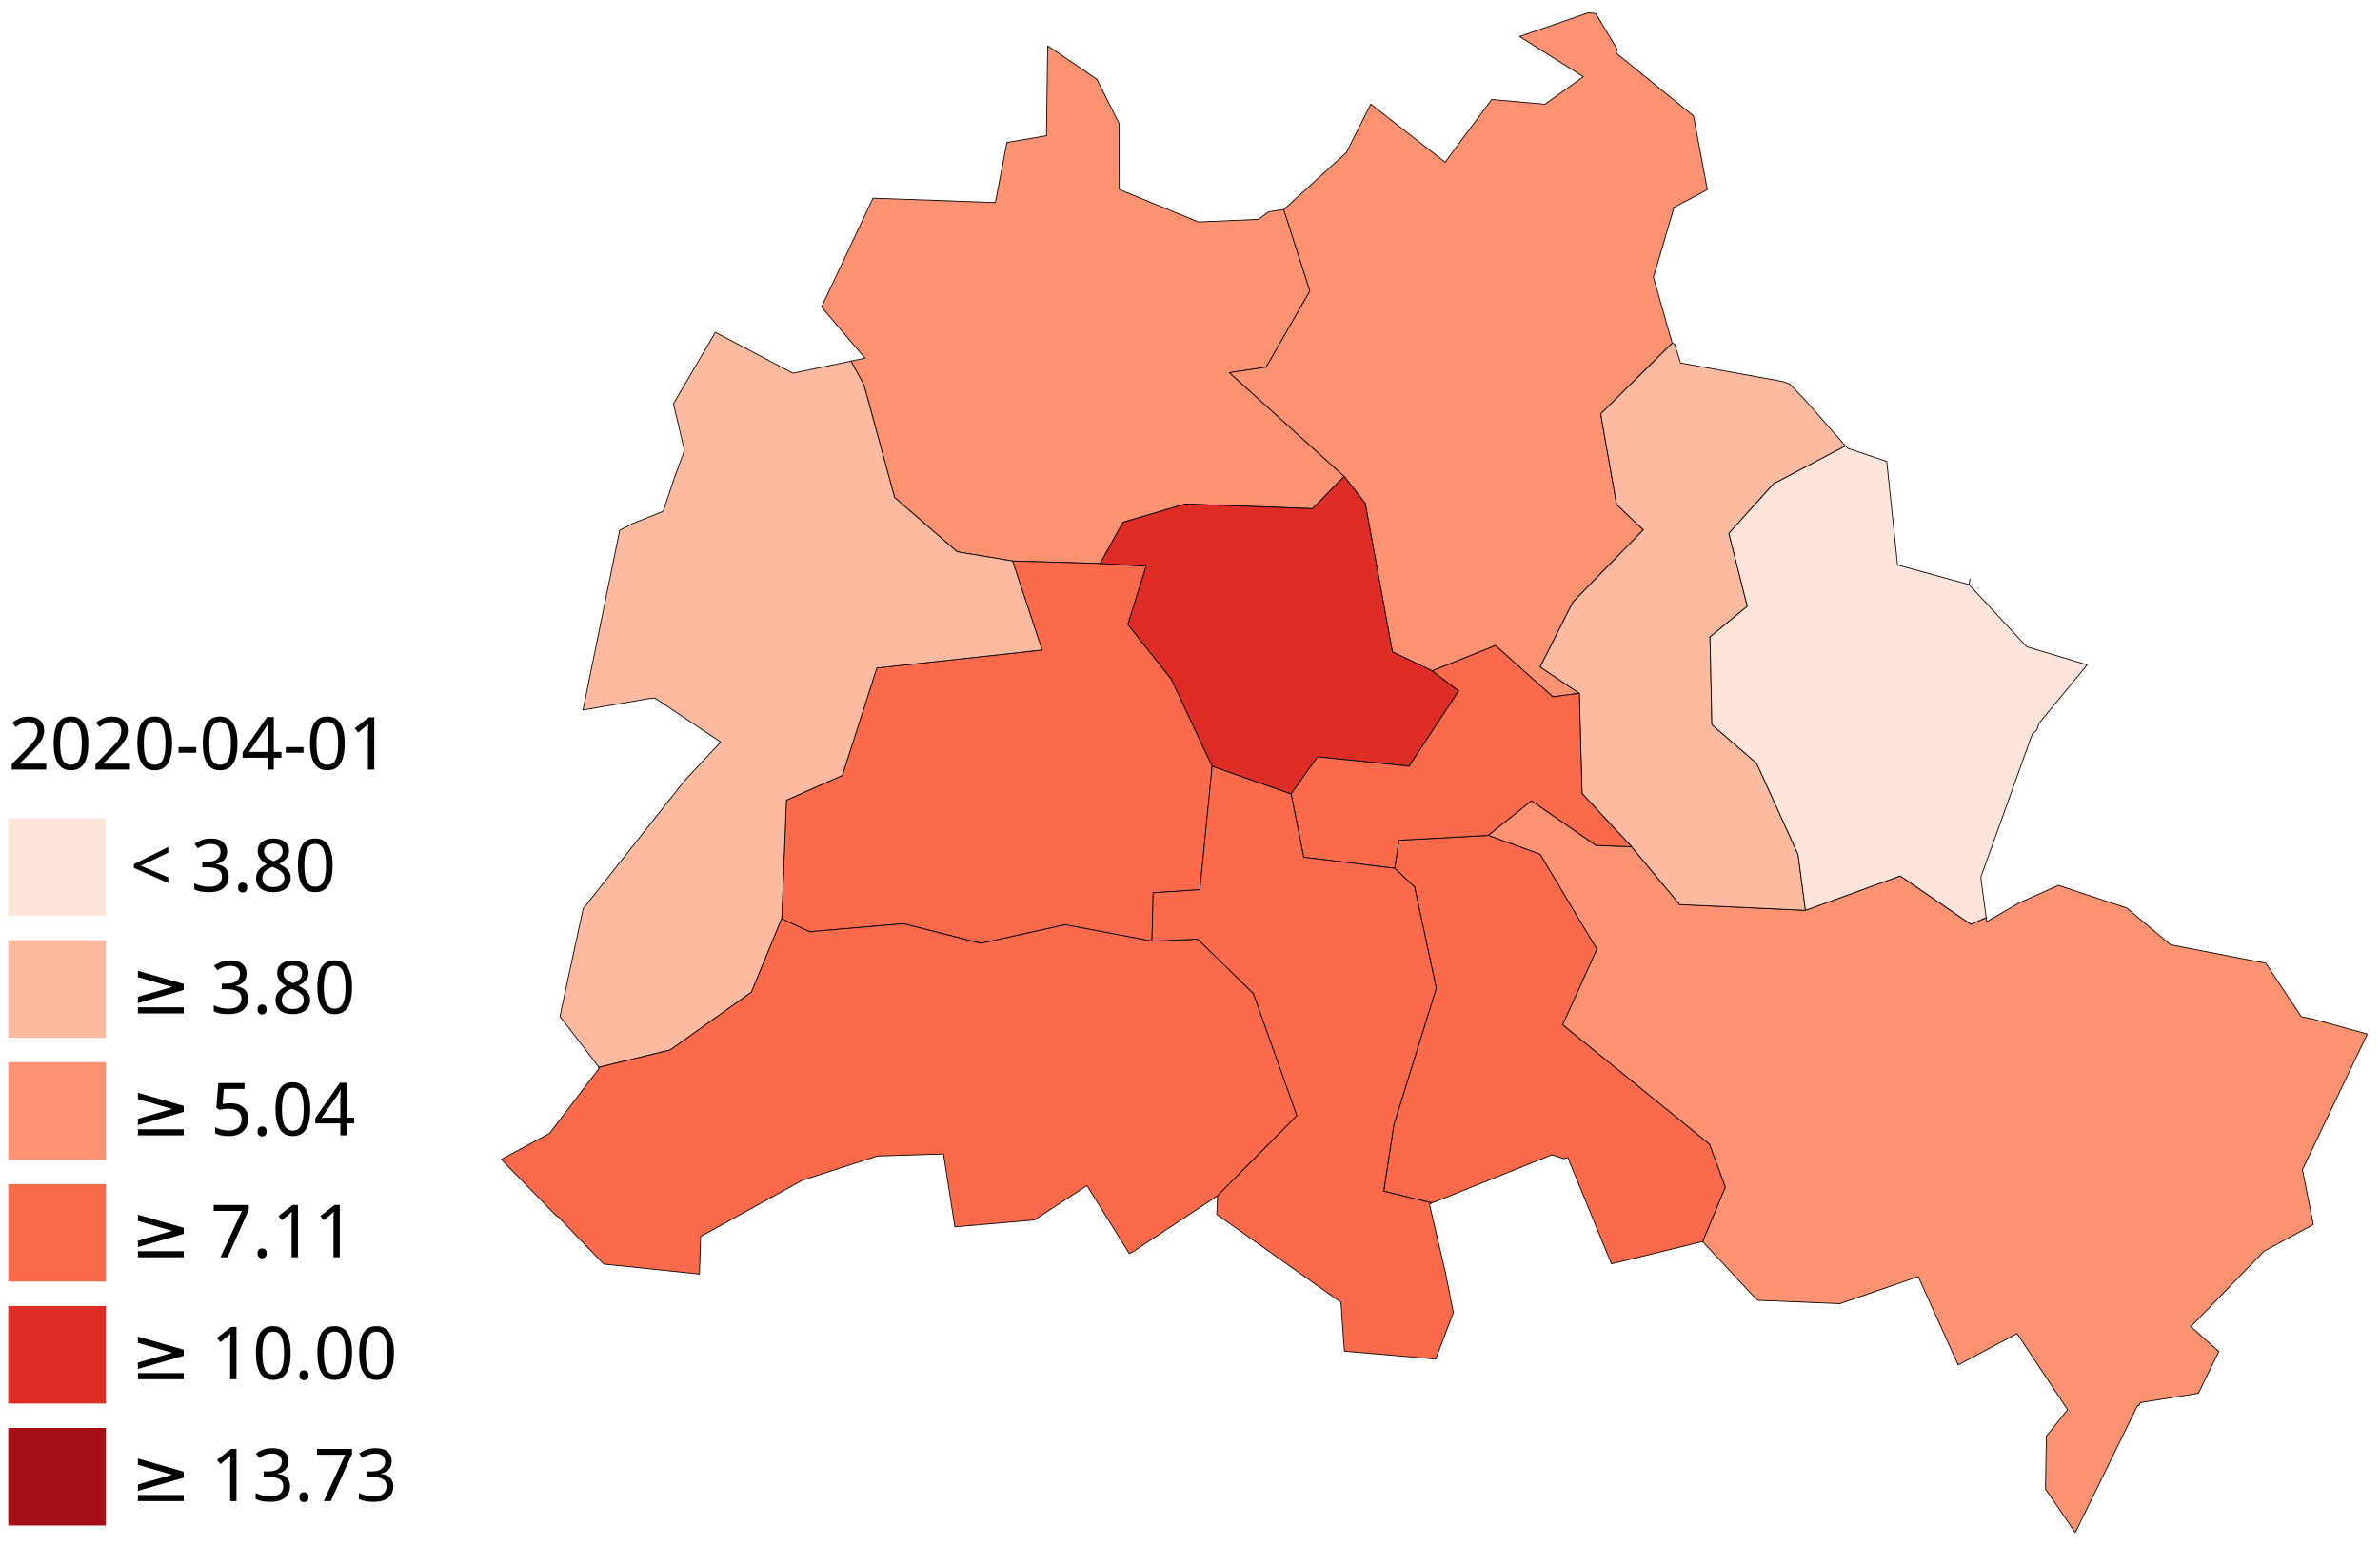
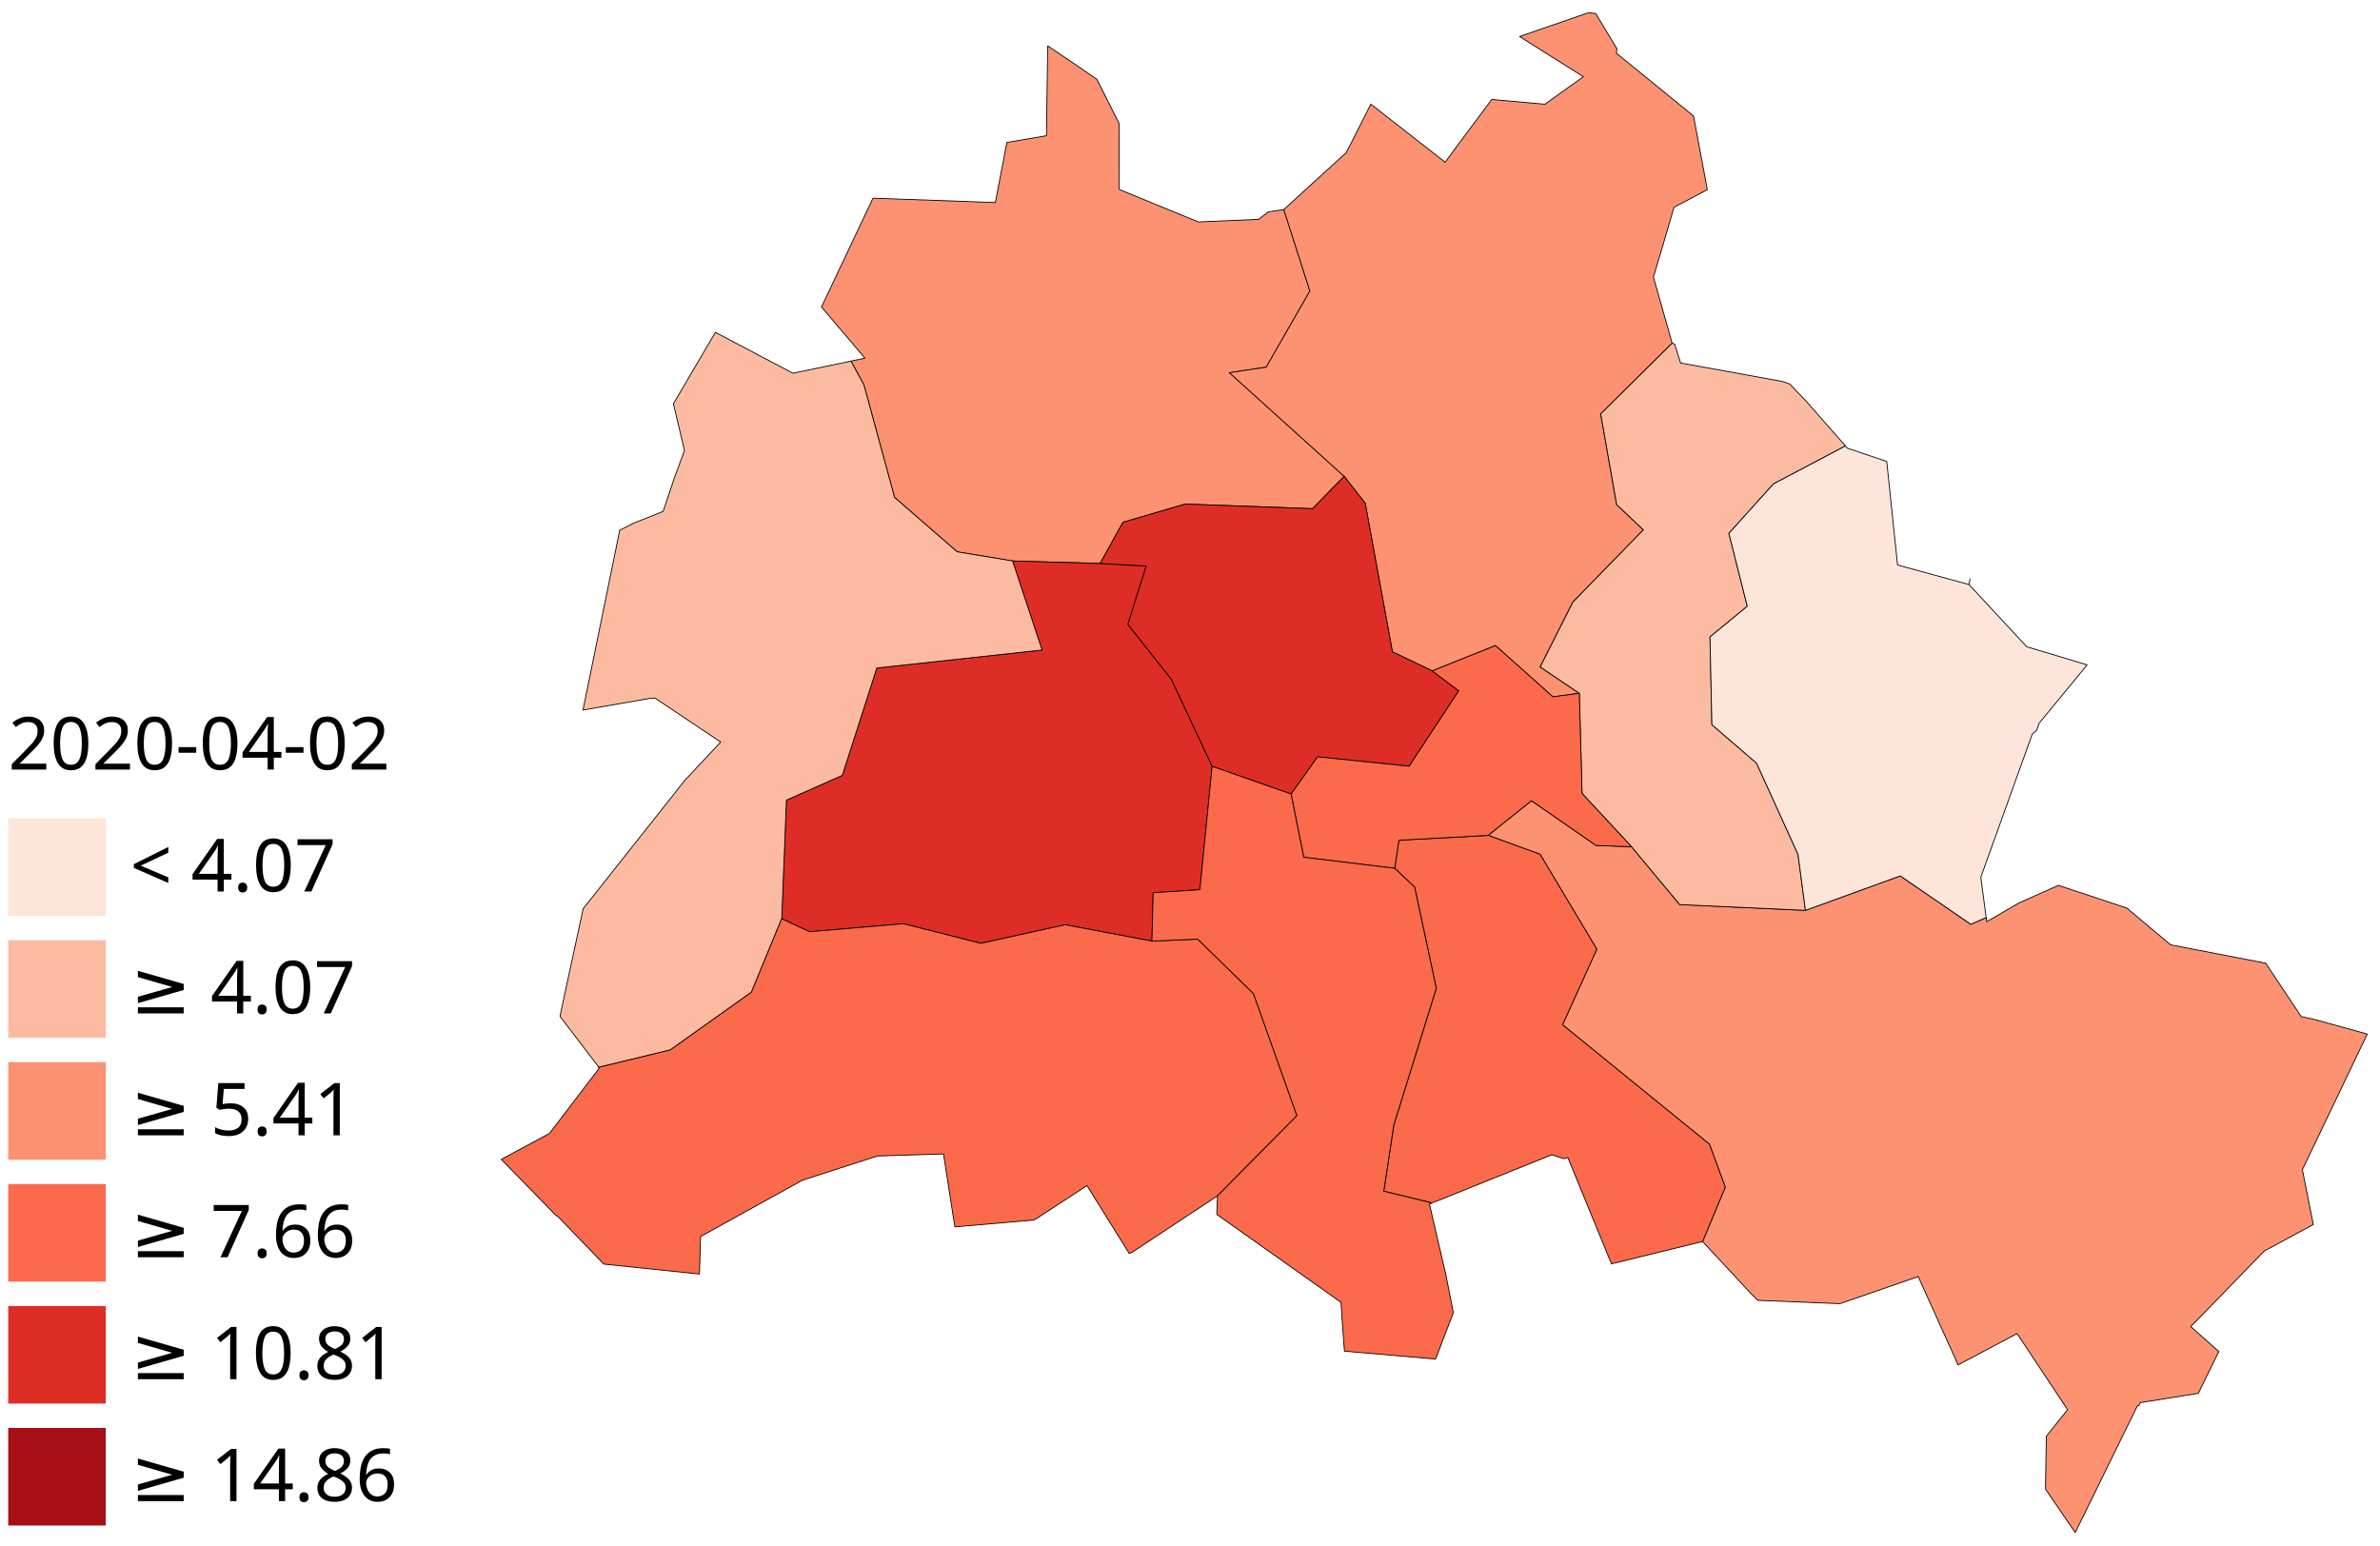
<svg xmlns="http://www.w3.org/2000/svg" id="svg439" version="1.1" height="938.241" width="1445" stroke-linecap="round" stroke-linejoin="round">
  <g transform="matrix(10.87812 0 0 10.87812 -12024.951 -6919.72)" id="g1315">
    <g id="g1003" transform="translate(1103.163 576.983) scale(.13611)">
      <g id="g979">
        <path d="m 20,820 h 40 v 40 H 20 Z" id="path2" fill="#fcbba1" />
        <path d="m 20,870 h 40 v 40 H 20 Z" id="path4" fill="#fc9272" />
        <path d="m 20,920 h 40 v 40 H 20 Z" id="path6" fill="#fb6a4a" />
        <path d="m 20,970 h 40 v 40 H 20 Z" id="path8" fill="#de2d26" />
        <path d="m 20,770 h 40 v 40 H 20 Z" id="path10" fill="#fee5d9" />
        <path d="m 20,1020 h 40 v 40 H 20 Z" id="path12" fill="#a50f15" />
      </g>
      <g id="g971" font-size="30" font-family="Verdana" fill="#000">
        <text id="text907" y="1050" x="70" xml:space="preserve">
-           <tspan y="1050" x="70" id="tspan905">≥ 13.73</tspan>
+           <tspan y="1050" x="70" id="tspan905">≥ 14.86</tspan>
        </text>
        <text xml:space="preserve" x="70" y="1000" id="text921">
-           <tspan id="tspan919" x="70" y="1000">≥ 10.00</tspan>
+           <tspan id="tspan919" x="70" y="1000">≥ 10.81</tspan>
        </text>
        <text id="text925" y="950" x="70" xml:space="preserve">
-           <tspan y="950" x="70" id="tspan923">≥ 7.11</tspan>
+           <tspan y="950" x="70" id="tspan923">≥ 7.66</tspan>
        </text>
        <text xml:space="preserve" x="70" y="900" id="text929">
-           <tspan id="tspan927" x="70" y="900">≥ 5.04</tspan>
+           <tspan id="tspan927" x="70" y="900">≥ 5.41</tspan>
        </text>
        <text id="text933" y="850" x="70" xml:space="preserve">
-           <tspan y="850" x="70" id="tspan931">≥ 3.80</tspan>
+           <tspan y="850" x="70" id="tspan931">≥ 4.07</tspan>
        </text>
        <text xml:space="preserve" x="70" y="800" id="text937">
-           <tspan id="tspan935" x="70" y="800">&lt; 3.80</tspan>
+           <tspan id="tspan935" x="70" y="800">&lt; 4.07</tspan>
        </text>
        <text id="text941" y="750" x="20" xml:space="preserve">
-           <tspan y="750" x="20" id="tspan939">2020-04-01</tspan>
+           <tspan y="750" x="20" id="tspan939">2020-04-02</tspan>
        </text>
      </g>
    </g>
    <g id="g1264" fill-opacity="1" stroke="#000" stroke-width=".046" stroke-miterlimit="4" stroke-dasharray="none">
      <path d="m 1152.915,656.269 0.786,-0.164 -2.424,-2.859 2.874,-6.072 6.828,0.244 v -0.017 0 l 0.01,-0.032 0.634,-3.305 2.208,-0.375 0.064,-4.64 0.01,-0.373 1.707,1.152 1.037,0.715 1.233,2.454 0.01,3.69 4.418,1.814 0.016,-10e-4 0.085,-0.004 3.261,-0.14 0.544,-0.419 0.868,-0.127 1.455,4.547 -2.44,4.252 -2.053,0.306 6.404,5.783 -1.764,1.808 -7.112,-0.258 -3.468,1.016 -1.277,2.299 -4.89,-0.139 -3.096,-0.513 -3.491,-3.034 -1.714,-6.29 z" style="fill:#fc9272" />
-       <path d="m 1161.936,667.424 4.89,0.139 2.573,0.147 -1.023,3.254 2.431,3.066 2.274,4.857 -0.682,6.885 -2.61,0.17 -0.07,2.7 -4.844,-0.913 -4.703,1.037 -4.33,-1.095 -5.235,0.448 -1.555,-0.727 0.262,-6.619 3.118,-1.382 1.928,-5.994 9.222,-1.003 -1.647,-4.97 z" style="fill:#fb6a4a" />
+       <path d="m 1161.936,667.424 4.89,0.139 2.573,0.147 -1.023,3.254 2.431,3.066 2.274,4.857 -0.682,6.885 -2.61,0.17 -0.07,2.7 -4.844,-0.913 -4.703,1.037 -4.33,-1.095 -5.235,0.448 -1.555,-0.727 0.262,-6.619 3.118,-1.382 1.928,-5.994 9.222,-1.003 -1.647,-4.97 z" style="fill:#de2d26" />
      <path d="m 1229.264,711.55 -1.114,2.273 -0.03,0.06 -3.234,0.518 -0.076,0.156 -0.083,0.01 -3.476,7.087 -1.657,-2.423 v -0.217 l 0.045,-2.743 1.186,-1.476 -2.742,-4.13 -0.078,-0.118 -3.291,1.749 -2.226,-4.93 -4.368,1.512 -4.585,-0.186 -0.41,-0.407 -2.673,-2.876 1.264,-3.034 -0.882,-2.396 -8.2,-6.666 1.912,-4.22 -3.168,-5.3 -2.897,-1.053 2.417,-1.935 3.607,2.497 1.981,0.072 2.687,3.229 7.017,0.322 5.29,-1.923 3.945,2.702 0.852,-0.38 0.031,0.234 1.835,-1.063 2.168,-0.965 3.814,1.263 2.243,1.881 0.206,0.173 0.68,0.132 4.627,0.895 1.986,2.984 0.644,0.132 3.04,0.84 -0.8,1.672 -1.665,3.48 -1.156,2.416 0.073,0.37 0.014,0.067 0.522,2.626 -2.749,1.486 -3.789,3.904 -0.306,0.304 0.01,0.005 z" style="fill:#fc9272" />
      <path d="m 1186.668,644.372 2.016,-2.706 2.435,0.217 0.522,0.046 0.01,10e-4 2.147,-1.534 -0.013,-0.008 -3.067,-1.934 -0.478,-0.301 v -0.003 l 3.842,-1.327 0.407,0.047 1.186,1.969 -0.038,0.24 0.357,0.292 1.843,1.499 2.11,1.717 0.77,4.115 -1.862,0.983 -0.603,2.07 -0.543,1.826 1.045,3.687 -3.99,3.948 0.89,5.06 1.49,1.41 -3.93,4.03 -1.829,3.623 2.184,1.47 -1.475,0.198 -3.202,-2.86 -3.532,1.412 -2.221,-1.061 -1.518,-8.292 -1.177,-1.508 -6.404,-5.783 2.053,-0.306 2.44,-4.252 -1.455,-4.547 3.494,-3.186 1.363,-2.697 4.15,3.24 z" style="fill:#fc9272" />
      <path d="m 1200.455,705.409 -5.089,1.246 -2.435,-5.936 -0.21,0.07 -0.683,-0.222 -6.453,2.601 -0.248,0.083 -2.678,-0.65 0.563,-3.703 2.368,-7.623 -1.209,-5.651 -1.112,-1.046 0.234,-1.568 4.981,-0.27 2.898,1.053 3.167,5.3 -1.912,4.22 8.2,6.666 0.882,2.396 z" style="fill:#fb6a4a" />
      <path d="m 1198.757,655.268 0.133,0.046 0.334,1.059 5.691,1.033 0.398,0.138 0.896,0.935 2.219,2.525 -4.023,2.121 -2.484,2.759 1.026,4.071 -2.082,1.71 0.107,4.896 2.493,2.15 2.315,5.092 0.413,3.122 -7.017,-0.322 -2.687,-3.228 -2.764,-2.974 -0.153,-5.591 -2.183,-1.47 1.828,-3.625 3.93,-4.028 -1.49,-1.41 -0.89,-5.061 z" style="fill:#fcbba1" />
      <path d="m 1208.428,661.004 0.112,0.128 2.191,0.737 0.603,5.78 3.99,1.093 0.054,-0.32 -0.055,0.32 1.831,1.972 1.392,1.499 0.594,0.178 2.775,0.832 -2.68,3.256 -0.129,0.382 -0.256,0.233 -2.87,7.985 0.095,0.718 0.205,1.528 -0.852,0.379 -3.944,-2.702 -5.291,1.923 -0.413,-3.122 -2.315,-5.092 -2.493,-2.15 -0.107,-4.896 2.082,-1.71 -1.025,-4.071 2.483,-2.759 z" style="fill:#fee5d9" />
      <path d="m 1138.852,695.683 -2.167,-2.835 0.083,-0.432 1.207,-5.584 0.959,-1.21 4.712,-5.95 2.002,-2.14 v -0.002 l -3.672,-2.458 -0.21,0.036 -0.032,-0.02 -3.771,0.657 2.05,-10.032 0.75,-0.388 1.675,-0.668 0.63,-1.881 0.56,-1.52 -0.617,-2.606 2.34,-3.984 0.075,0.035 4.257,2.245 0.422,-0.089 2.815,-0.588 0.72,1.318 1.714,6.29 3.49,3.034 3.097,0.513 1.646,4.97 -9.223,1.003 -1.927,5.994 -3.118,1.382 -0.262,6.62 -1.687,4.097 -4.53,3.226 z" style="fill:#fcbba1" />
      <path d="m 1144.464,707.225 -5.336,-0.555 -2.575,-2.668 -0.082,-0.034 -3.068,-3.143 2.691,-1.45 2.767,-3.627 -0.032,-0.043 0.024,-0.022 3.982,-0.967 4.53,-3.226 1.687,-4.098 1.556,0.727 5.233,-0.448 4.331,1.095 4.703,-1.037 4.845,0.913 2.554,-0.112 3.112,3.038 2.426,6.815 -4.429,4.473 -4.763,3.149 -0.157,0.07 -0.01,0.003 -0.326,-0.525 -2.034,-3.266 -0.038,0.025 -2.407,1.571 -0.496,0.324 -4.37,0.38 h -0.063 l -0.124,-0.793 -0.51,-3.273 -3.687,0.115 -4.018,1.297 -0.171,0.056 -5.68,3.14 v 0.004 0 z" style="fill:#fb6a4a" />
      <path d="m 1166.826,667.563 1.277,-2.3 3.468,-1.015 7.112,0.258 1.764,-1.808 1.177,1.509 1.518,8.29 2.221,1.062 1.479,1.114 -2.77,4.208 -5.108,-0.525 -1.476,2.076 -4.407,-1.545 -2.274,-4.856 -2.431,-3.067 1.023,-3.254 z" style="fill:#de2d26" />
      <path d="m 1196.489,683.375 -1.981,-0.073 -3.607,-2.497 -2.417,1.935 -4.981,0.27 -0.234,1.568 -5.076,-0.618 -0.705,-3.528 1.476,-2.076 5.109,0.525 2.769,-4.208 -1.479,-1.114 3.532,-1.412 3.202,2.86 1.475,-0.197 0.153,5.59 z" style="fill:#fb6a4a" />
      <path d="m 1185.337,703.25 v 0.017 l -0.13,0.052 0.91,3.909 0.423,2.152 -0.84,2.204 -0.147,0.387 -0.014,-0.002 -5.076,-0.44 -0.112,-1.496 -0.08,-1.229 -6.936,-4.911 0.045,-1.037 4.43,-4.473 -2.427,-6.815 -3.112,-3.038 -2.554,0.112 0.07,-2.7 2.609,-0.17 0.682,-6.885 4.407,1.545 0.705,3.528 5.076,0.618 1.112,1.046 1.209,5.65 -2.368,7.624 -0.563,3.703 2.678,0.65 z" style="fill:#fb6a4a" />
    </g>
  </g>
</svg>
